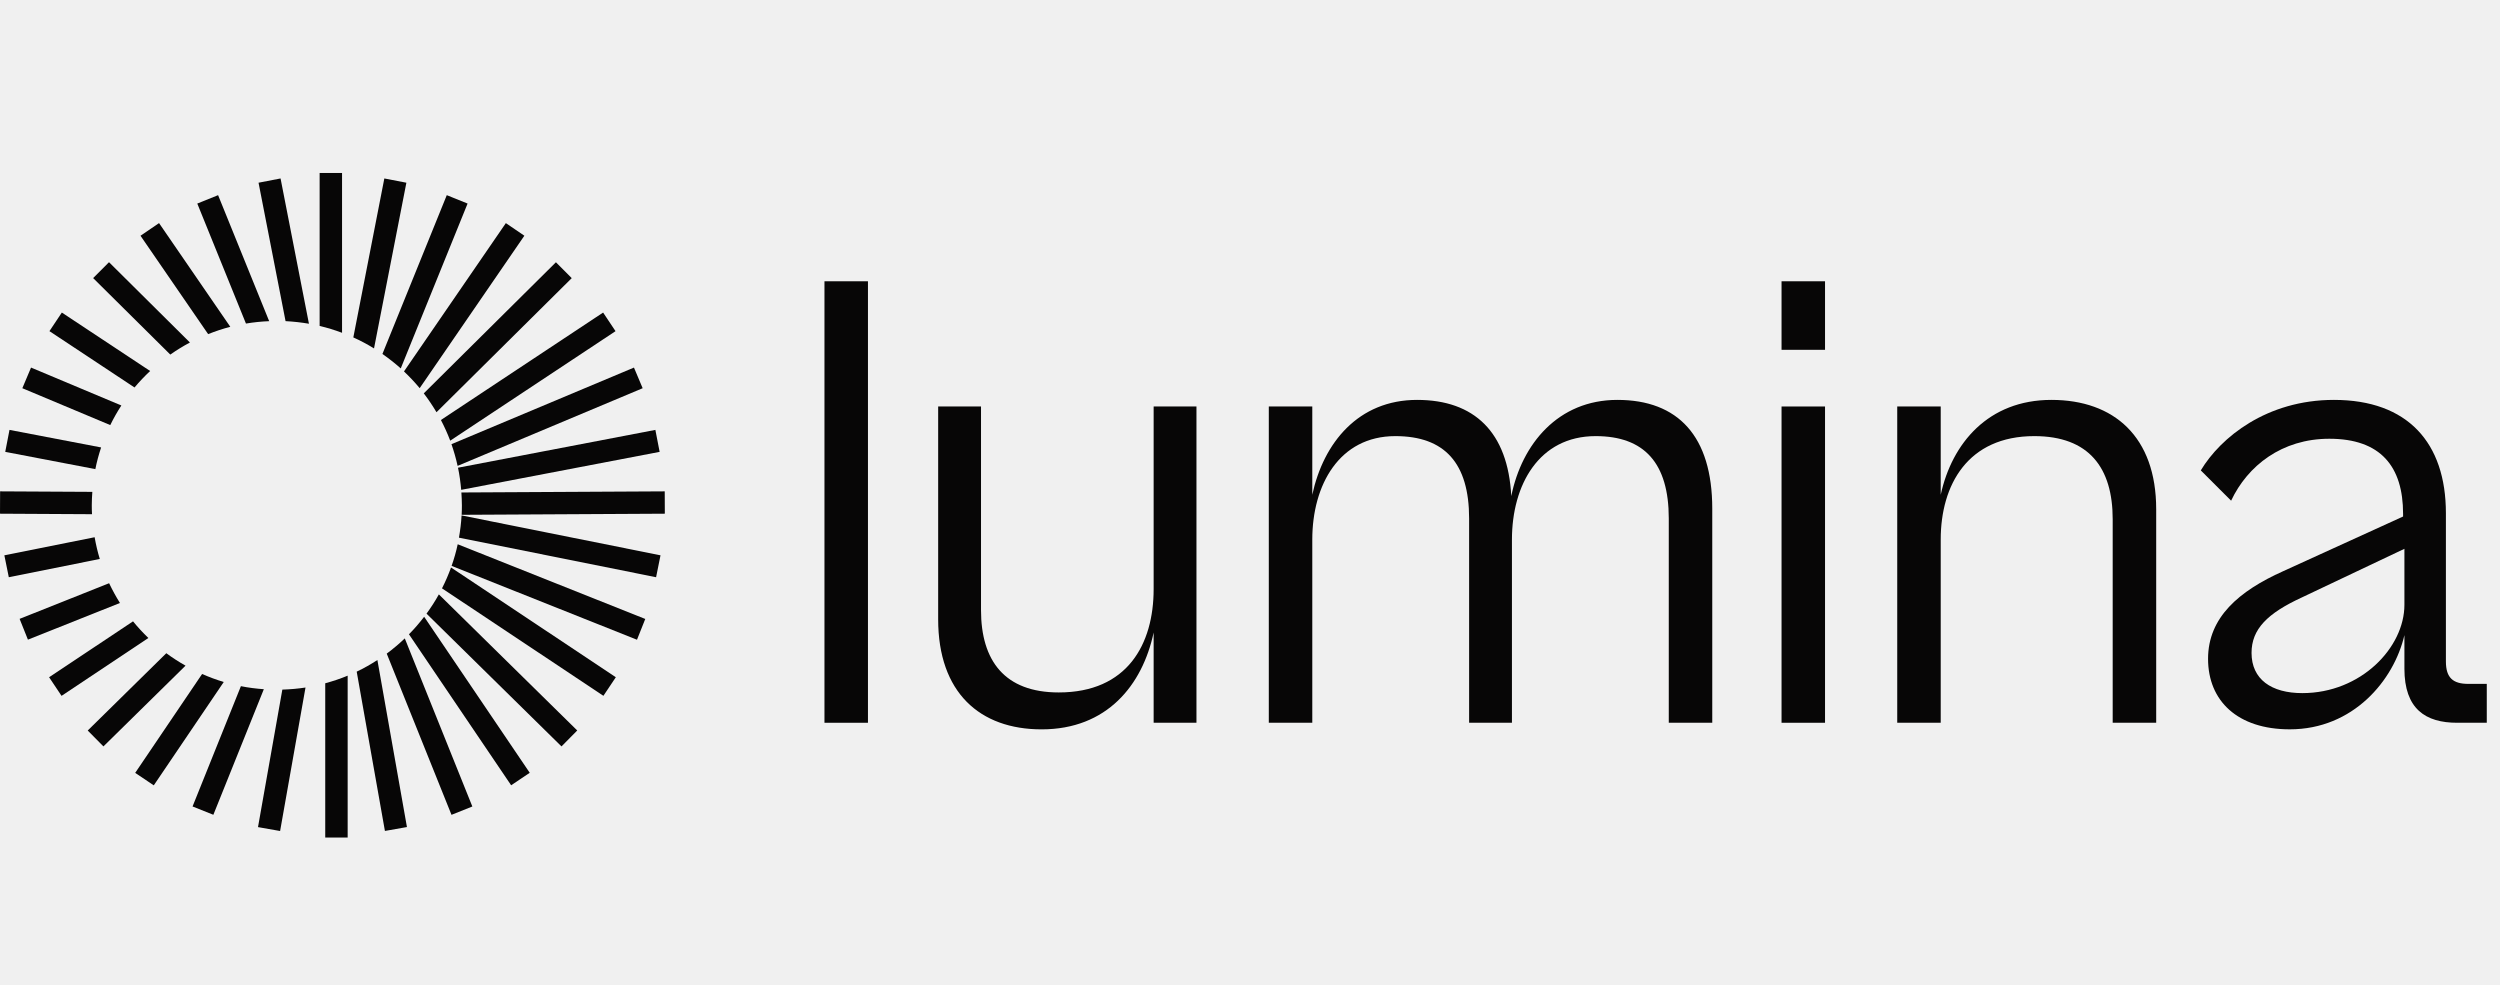
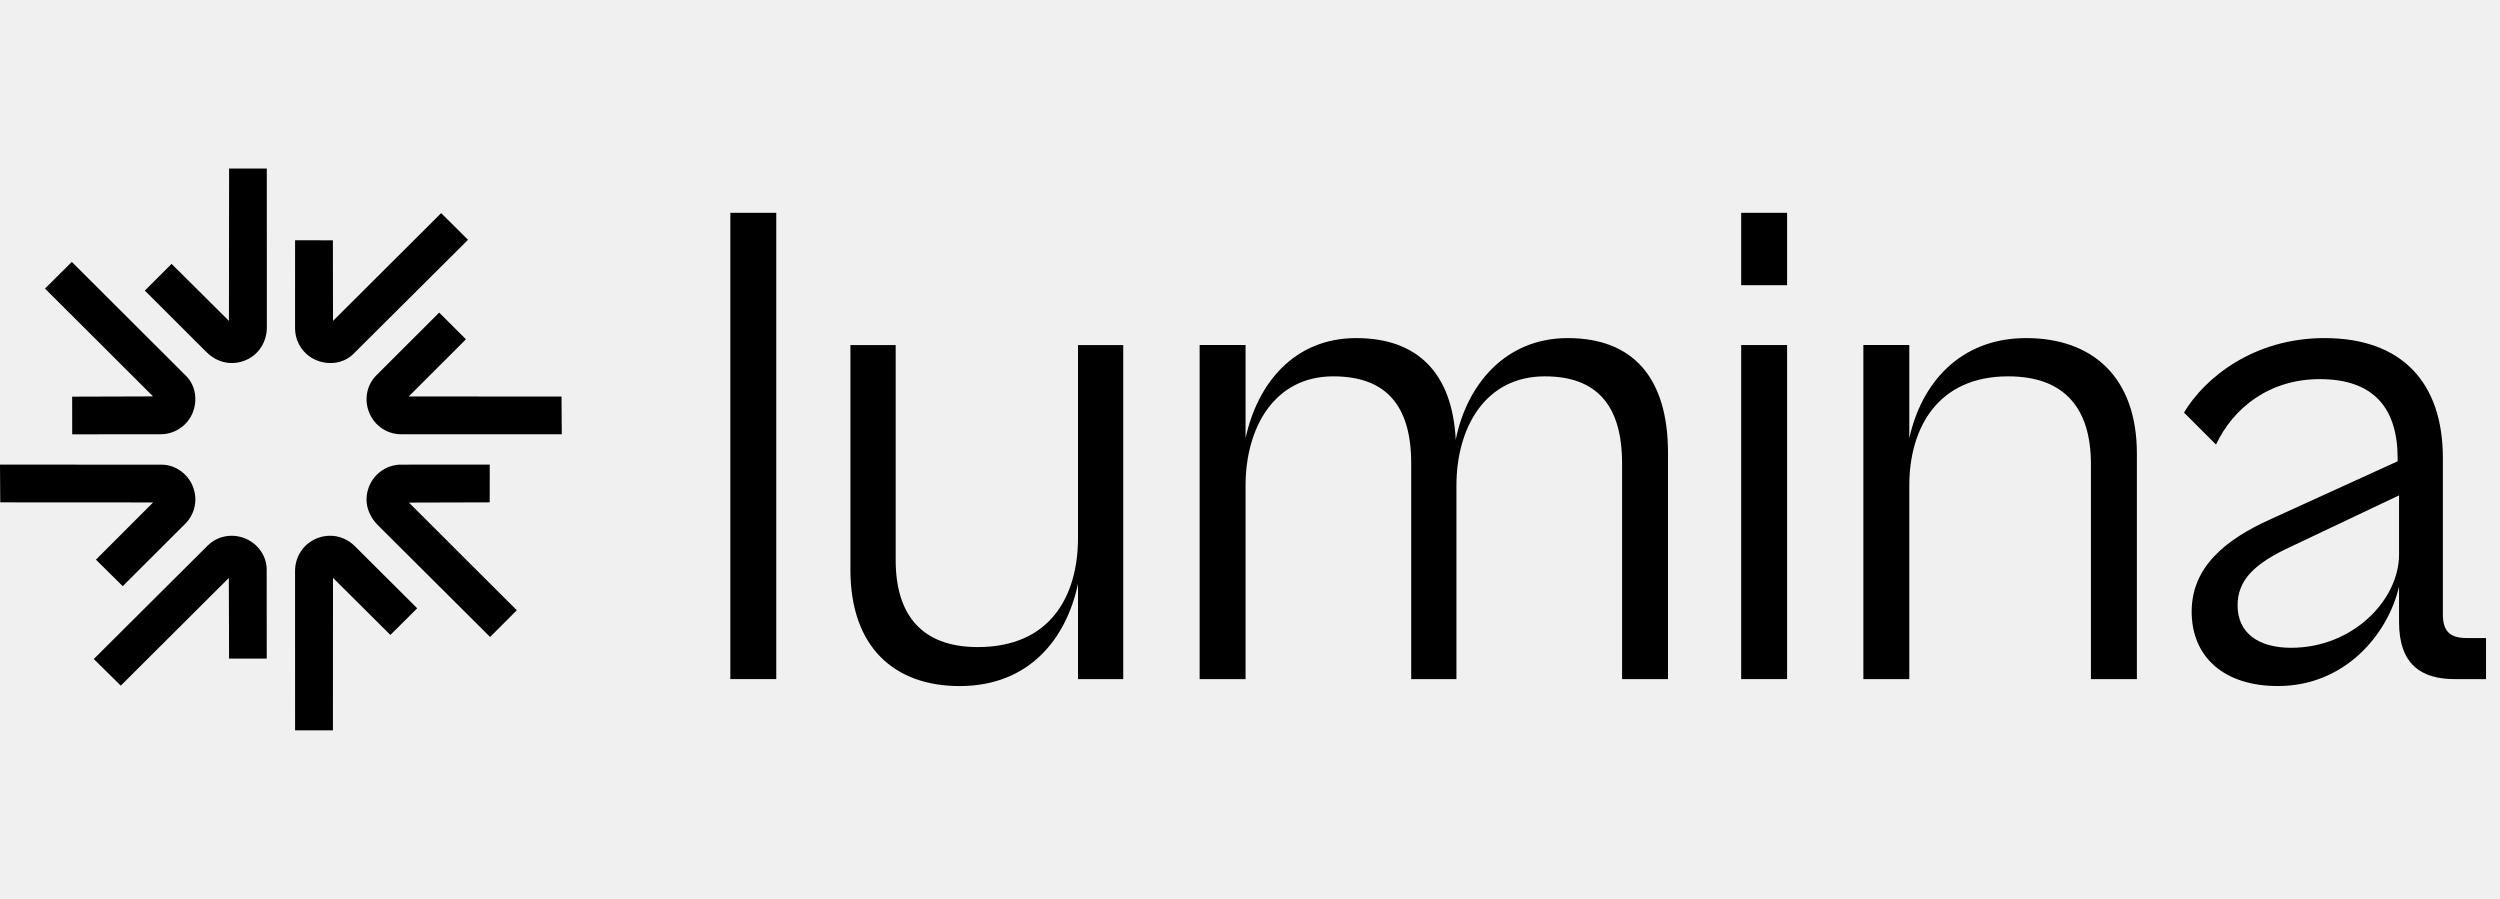
- <svg xmlns="http://www.w3.org/2000/svg" width="94" height="37" viewBox="0 0 94 37" fill="none">
-   <mask id="mask0_761_8984" style="mask-type:luminance" maskUnits="userSpaceOnUse" x="0" y="6" width="25" height="26">
-     <path d="M25 6.5H0V31.5H25V6.5Z" fill="white" />
-   </mask>
-   <g mask="url(#mask0_761_8984)">
-     <path d="M22.687 26.164L23.155 25.464L16.959 21.338C16.862 21.607 16.748 21.87 16.619 22.122L22.687 26.162V26.164Z" fill="#070606" />
-     <path d="M15.28 6.87L14.451 6.71L13.285 12.687C13.555 12.809 13.814 12.945 14.063 13.101L15.28 6.87Z" fill="#070606" />
-     <path d="M4.096 9.861L3.502 10.456L6.403 13.332C6.639 13.166 6.884 13.015 7.141 12.878L4.099 9.859L4.096 9.861Z" fill="#070606" />
-     <path d="M12.861 6.5H12.018V12.256C12.306 12.323 12.587 12.41 12.861 12.513V6.5Z" fill="#070606" />
-     <path d="M5.979 8.389L5.283 8.864L7.826 12.563C8.096 12.456 8.374 12.361 8.659 12.288L5.979 8.387V8.389Z" fill="#070606" />
-     <path d="M8.2 7.338L7.418 7.654L9.248 12.166C9.533 12.118 9.826 12.088 10.121 12.076L8.2 7.338Z" fill="#070606" />
-     <path d="M17.581 7.654L16.799 7.338L14.379 13.309C14.619 13.477 14.851 13.658 15.068 13.853L17.581 7.654Z" fill="#070606" />
-     <path d="M24.802 16.99L24.642 16.164L17.221 17.586C17.278 17.857 17.316 18.137 17.341 18.418L24.802 16.99Z" fill="#070606" />
-     <path d="M24.164 14.597L23.837 13.821L16.975 16.701C17.067 16.966 17.145 17.237 17.206 17.517L24.164 14.597Z" fill="#070606" />
-     <path d="M23.951 24.053L24.262 23.273L17.21 20.464C17.151 20.742 17.073 21.013 16.98 21.277L23.948 24.053H23.951Z" fill="#070606" />
-     <path d="M23.143 12.451L22.677 11.752L16.578 15.792C16.709 16.042 16.827 16.302 16.928 16.569L23.145 12.451H23.143Z" fill="#070606" />
-     <path d="M17.358 19.357L25.001 19.315L24.997 18.475L17.348 18.517C17.358 18.676 17.367 18.838 17.367 19C17.367 19.12 17.365 19.239 17.358 19.357Z" fill="#070606" />
-     <path d="M21.497 10.458L20.903 9.861L15.934 14.79C16.107 15.017 16.267 15.254 16.412 15.5L21.497 10.458Z" fill="#070606" />
-     <path d="M9.701 31.099L10.532 31.246L11.487 25.851C11.202 25.895 10.911 25.92 10.616 25.929L9.701 31.099Z" fill="#070606" />
-     <path d="M16.978 30.637L17.76 30.324L15.22 24.004C15.007 24.208 14.779 24.399 14.541 24.576L16.976 30.637H16.978Z" fill="#070606" />
-     <path d="M19.218 29.527L19.918 29.057L15.948 23.191C15.771 23.422 15.582 23.643 15.377 23.849L19.218 29.525V29.527Z" fill="#070606" />
-     <path d="M7.24 30.323L8.022 30.636L9.92 25.914C9.627 25.893 9.338 25.857 9.058 25.8L7.24 30.323Z" fill="#070606" />
-     <path d="M12.229 31.5H13.072V25.405C12.8 25.519 12.517 25.613 12.229 25.691V31.5Z" fill="#070606" />
-     <path d="M5.082 29.059L5.782 29.529L8.413 25.643C8.135 25.559 7.863 25.458 7.599 25.342L5.084 29.059H5.082Z" fill="#070606" />
-     <path d="M1.167 13.821L0.84 14.597L4.146 15.983C4.27 15.729 4.409 15.483 4.563 15.246L1.167 13.821Z" fill="#070606" />
-     <path d="M14.47 31.244L15.301 31.097L14.19 24.817C13.941 24.979 13.682 25.126 13.412 25.254L14.473 31.244H14.47Z" fill="#070606" />
-     <path d="M0.164 20.88L0.331 21.704L3.752 21.017C3.67 20.75 3.607 20.477 3.558 20.2L0.164 20.88Z" fill="#070606" />
-     <path d="M0.357 16.164L0.197 16.99L3.585 17.639C3.64 17.361 3.714 17.09 3.802 16.824L0.357 16.164Z" fill="#070606" />
-     <path d="M0.738 23.271L1.05 24.051L4.51 22.672C4.36 22.433 4.225 22.185 4.103 21.929L0.738 23.269V23.271Z" fill="#070606" />
-     <path d="M3.297 27.466L3.889 28.065L6.976 25.029C6.725 24.887 6.483 24.731 6.253 24.561L3.297 27.469V27.466Z" fill="#070606" />
-     <path d="M21.112 28.065L21.704 27.466L16.501 22.349C16.362 22.601 16.206 22.842 16.037 23.073L21.112 28.065Z" fill="#070606" />
-     <path d="M10.549 6.71L9.721 6.87L10.737 12.075C11.034 12.09 11.327 12.124 11.616 12.172L10.549 6.71Z" fill="#070606" />
-     <path d="M5.004 23.361L1.846 25.464L2.314 26.164L5.579 23.989C5.375 23.792 5.181 23.584 5.002 23.363L5.004 23.361Z" fill="#070606" />
-     <path d="M3.472 18.494L0.004 18.475L0 19.315L3.46 19.334C3.453 19.223 3.451 19.111 3.451 19C3.451 18.83 3.46 18.662 3.472 18.494Z" fill="#070606" />
-     <path d="M5.644 13.949L2.325 11.752L1.859 12.451L5.058 14.569C5.241 14.351 5.437 14.145 5.646 13.949H5.644Z" fill="#070606" />
-     <path d="M17.256 20.216L24.669 21.704L24.835 20.88L17.355 19.38C17.34 19.664 17.304 19.943 17.256 20.219V20.216Z" fill="#070606" />
-     <path d="M15.78 14.595L19.716 8.863L19.02 8.389L15.19 13.966C15.398 14.164 15.596 14.372 15.78 14.595Z" fill="#070606" />
+ <svg xmlns="http://www.w3.org/2000/svg" width="89" height="32" viewBox="0 0 89 32" fill="none">
+   <g clip-path="url(#clip0_785_12871)">
+     <g clip-path="url(#clip1_785_12871)">
+       <path d="M8.146 20.575L4.299 24.409L3.338 23.461L7.392 19.424C7.752 19.065 8.29 18.978 8.756 19.181C9.166 19.36 9.494 19.779 9.494 20.274L9.496 23.447L8.155 23.447L8.146 20.575V20.575Z" fill="black" />
+       <path d="M2.571 15.462L2.569 14.121L5.449 14.112L1.602 10.274L2.556 9.324L6.627 13.386C6.982 13.741 7.039 14.289 6.842 14.734C6.655 15.154 6.224 15.459 5.72 15.459L2.571 15.462H2.571Z" fill="black" />
+       <path d="M11.855 20.573L11.852 26L10.505 25.999L10.504 20.331C10.504 19.814 10.798 19.38 11.237 19.184C11.72 18.969 12.258 19.072 12.633 19.444L14.852 21.655L13.897 22.604L11.855 20.572L11.855 20.573Z" fill="black" />
+       <path d="M14.558 17.892L18.398 21.725L17.447 22.676L13.463 18.707C13.097 18.342 12.944 17.856 13.125 17.356C13.286 16.912 13.697 16.573 14.218 16.541L17.435 16.54L17.433 17.884L14.558 17.892Z" fill="black" />
+       <path d="M4.369 20.867L3.415 19.924L5.45 17.887L0.009 17.884L0 16.54L5.747 16.542C6.261 16.542 6.69 16.884 6.861 17.307C7.061 17.804 6.934 18.335 6.549 18.692L4.369 20.867Z" fill="black" />
+       <path d="M19.99 14.117L19.999 15.459L14.277 15.459C13.77 15.459 13.347 15.148 13.162 14.733C12.953 14.266 13.036 13.724 13.398 13.362L15.635 11.128L16.587 12.079L14.55 14.114L19.99 14.117L19.99 14.117Z" fill="black" />
+       <path d="M7.351 12.536L5.156 10.345L6.108 9.394L8.15 11.424L8.156 6H9.498L9.5 11.654C9.5 12.174 9.208 12.619 8.768 12.813C8.268 13.033 7.737 12.92 7.351 12.535L7.351 12.536Z" fill="black" />
+       <path d="M10.504 11.672L10.505 8.554L11.851 8.555L11.855 11.425L15.705 7.587L16.661 8.537L12.579 12.601C12.222 12.957 11.661 13.011 11.214 12.802C10.793 12.605 10.504 12.184 10.504 11.672V11.672Z" fill="black" />
+     </g>
+     <path d="M27.635 24.176H26V7.576H27.635V24.176Z" fill="black" />
+     <path d="M34.165 24.424C31.836 24.424 30.275 23.036 30.275 20.286V12.284H31.886V19.939C31.886 21.847 32.778 23.036 34.809 23.036C37.386 23.036 38.377 21.228 38.377 19.146V12.284H39.987V24.176H38.377V20.782C37.956 22.764 36.618 24.424 34.165 24.424Z" fill="black" />
+     <path d="M44.342 24.176H42.707V12.283H44.342V15.603C44.763 13.646 46.077 12.036 48.282 12.036C50.437 12.036 51.7 13.25 51.824 15.653C52.221 13.696 53.583 12.036 55.813 12.036C58.093 12.036 59.381 13.398 59.381 16.124V24.176H57.746V16.495C57.746 14.414 56.829 13.398 54.996 13.398C52.865 13.398 51.849 15.232 51.849 17.288V24.176H50.239V16.495C50.239 14.414 49.322 13.398 47.464 13.398C45.358 13.398 44.342 15.232 44.342 17.288V24.176Z" fill="black" />
+     <path d="M63.621 10.153H61.986V7.576H63.621V10.153ZM63.621 24.176H61.986V12.284H63.621V24.176Z" fill="black" />
+     <path d="M67.971 24.176H66.336V12.283H67.971V15.603C68.392 13.671 69.755 12.036 72.133 12.036C74.487 12.036 76.073 13.423 76.073 16.148V24.176H74.437V16.52C74.437 14.588 73.546 13.398 71.489 13.398C68.987 13.398 67.971 15.232 67.971 17.288V24.176Z" fill="black" />
+     <path d="M81.095 24.423C79.138 24.423 78.023 23.358 78.023 21.772C78.023 20.212 79.187 19.221 80.847 18.477L85.356 16.421V16.322C85.356 14.538 84.514 13.497 82.581 13.497C80.797 13.497 79.509 14.513 78.89 15.826L77.75 14.687C78.493 13.448 80.228 12.036 82.755 12.036C85.529 12.036 86.966 13.646 86.966 16.297V21.872C86.966 22.491 87.239 22.714 87.809 22.714H88.503V24.176H87.388C86.198 24.176 85.406 23.655 85.406 22.144V20.881C85.009 22.59 83.473 24.423 81.095 24.423ZM79.658 21.549C79.658 22.54 80.401 23.061 81.566 23.061C83.77 23.061 85.406 21.351 85.406 19.741V17.635L81.541 19.468C80.252 20.063 79.658 20.657 79.658 21.549Z" fill="black" />
  </g>
-   <path d="M32.635 27.176H31V10.576H32.635V27.176Z" fill="#070606" />
-   <path d="M39.165 27.424C36.836 27.424 35.275 26.036 35.275 23.286V15.284H36.886V22.939C36.886 24.847 37.778 26.036 39.809 26.036C42.386 26.036 43.377 24.228 43.377 22.146V15.284H44.987V27.176H43.377V23.782C42.956 25.764 41.618 27.424 39.165 27.424Z" fill="#070606" />
-   <path d="M49.342 27.176H47.707V15.283H49.342V18.603C49.763 16.646 51.077 15.036 53.282 15.036C55.437 15.036 56.7 16.25 56.824 18.653C57.221 16.696 58.583 15.036 60.813 15.036C63.093 15.036 64.381 16.398 64.381 19.124V27.176H62.746V19.495C62.746 17.414 61.829 16.398 59.996 16.398C57.865 16.398 56.849 18.232 56.849 20.288V27.176H55.239V19.495C55.239 17.414 54.322 16.398 52.464 16.398C50.358 16.398 49.342 18.232 49.342 20.288V27.176Z" fill="#070606" />
-   <path d="M68.621 13.153H66.986V10.576H68.621V13.153ZM68.621 27.176H66.986V15.284H68.621V27.176Z" fill="#070606" />
-   <path d="M72.971 27.176H71.336V15.283H72.971V18.603C73.392 16.671 74.755 15.036 77.133 15.036C79.487 15.036 81.073 16.423 81.073 19.148V27.176H79.437V19.52C79.437 17.587 78.546 16.398 76.489 16.398C73.987 16.398 72.971 18.232 72.971 20.288V27.176Z" fill="#070606" />
-   <path d="M86.095 27.423C84.138 27.423 83.023 26.358 83.023 24.772C83.023 23.212 84.187 22.221 85.847 21.477L90.356 19.421V19.322C90.356 17.538 89.514 16.497 87.581 16.497C85.797 16.497 84.509 17.513 83.89 18.826L82.75 17.687C83.493 16.448 85.228 15.036 87.755 15.036C90.529 15.036 91.966 16.646 91.966 19.297V24.872C91.966 25.491 92.239 25.714 92.809 25.714H93.503V27.176H92.388C91.198 27.176 90.406 26.655 90.406 25.144V23.881C90.009 25.59 88.473 27.423 86.095 27.423ZM84.658 24.549C84.658 25.54 85.401 26.061 86.566 26.061C88.77 26.061 90.406 24.351 90.406 22.741V20.635L86.541 22.468C85.252 23.063 84.658 23.657 84.658 24.549Z" fill="#070606" />
+   <defs>
+     <clipPath id="clip0_785_12871">
+       <rect width="88.503" height="32" fill="white" />
+     </clipPath>
+     <clipPath id="clip1_785_12871">
+       <rect width="20" height="20" fill="white" transform="translate(0 6)" />
+     </clipPath>
+   </defs>
</svg>
